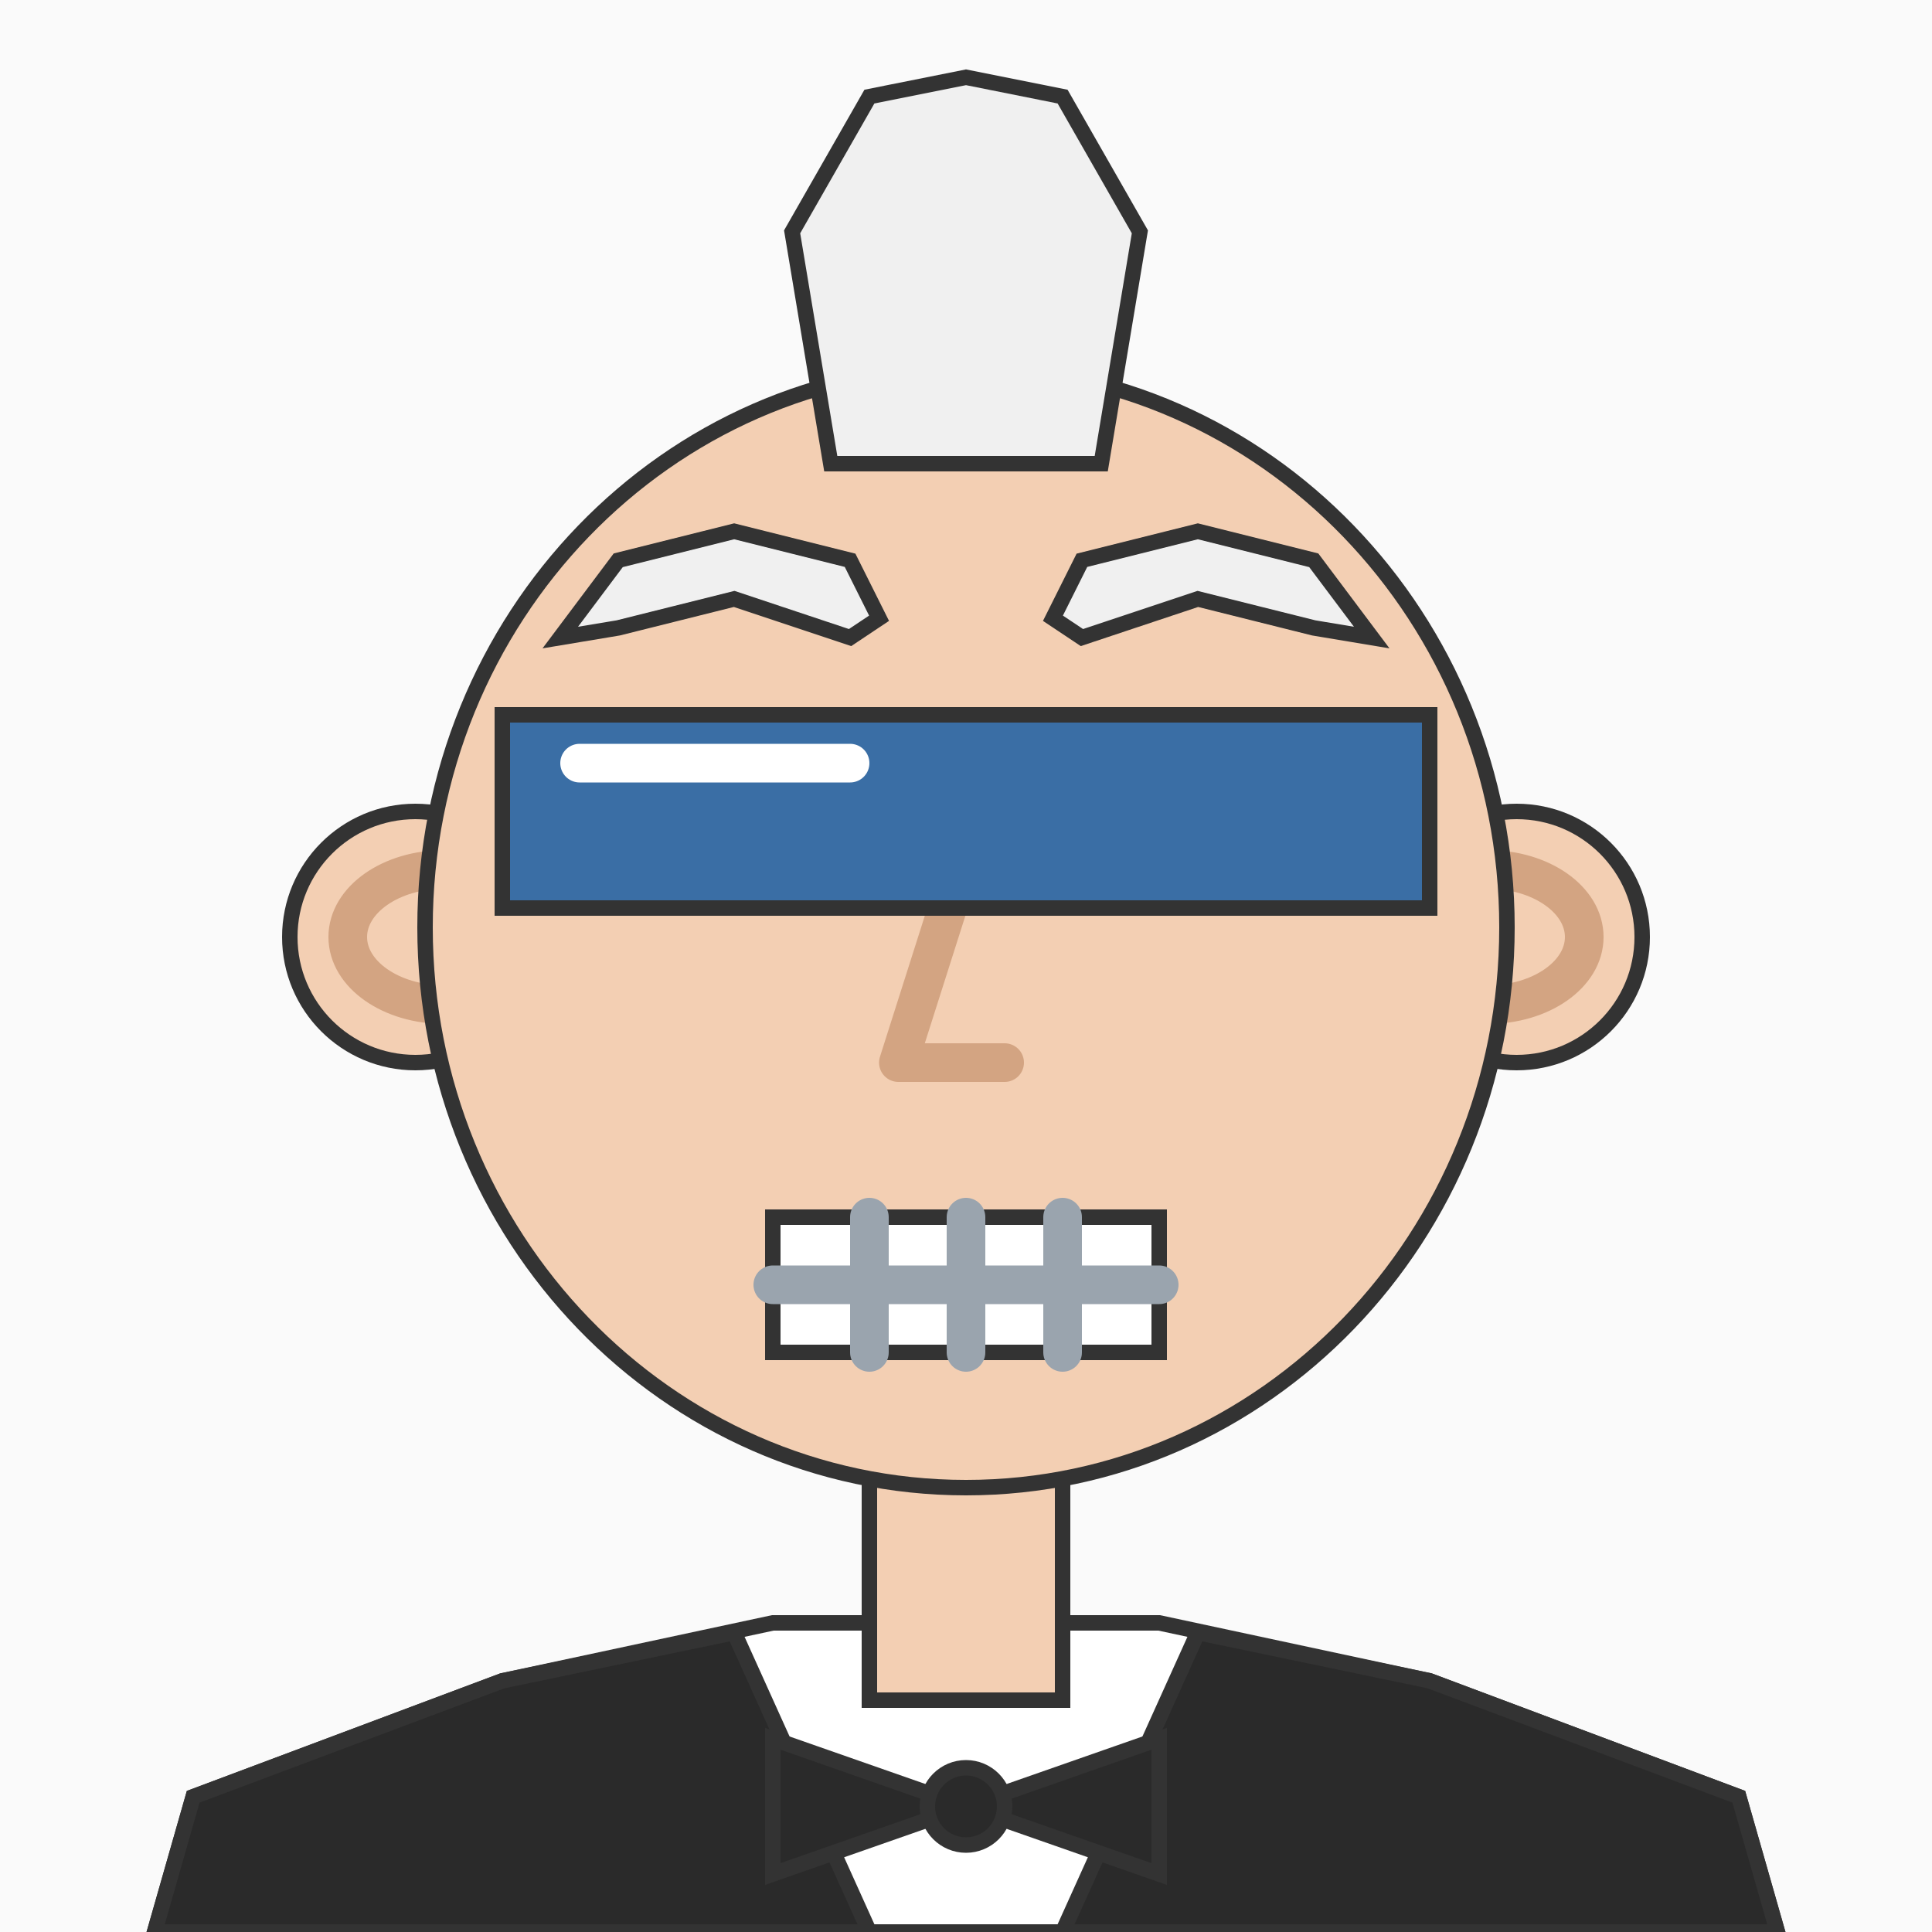
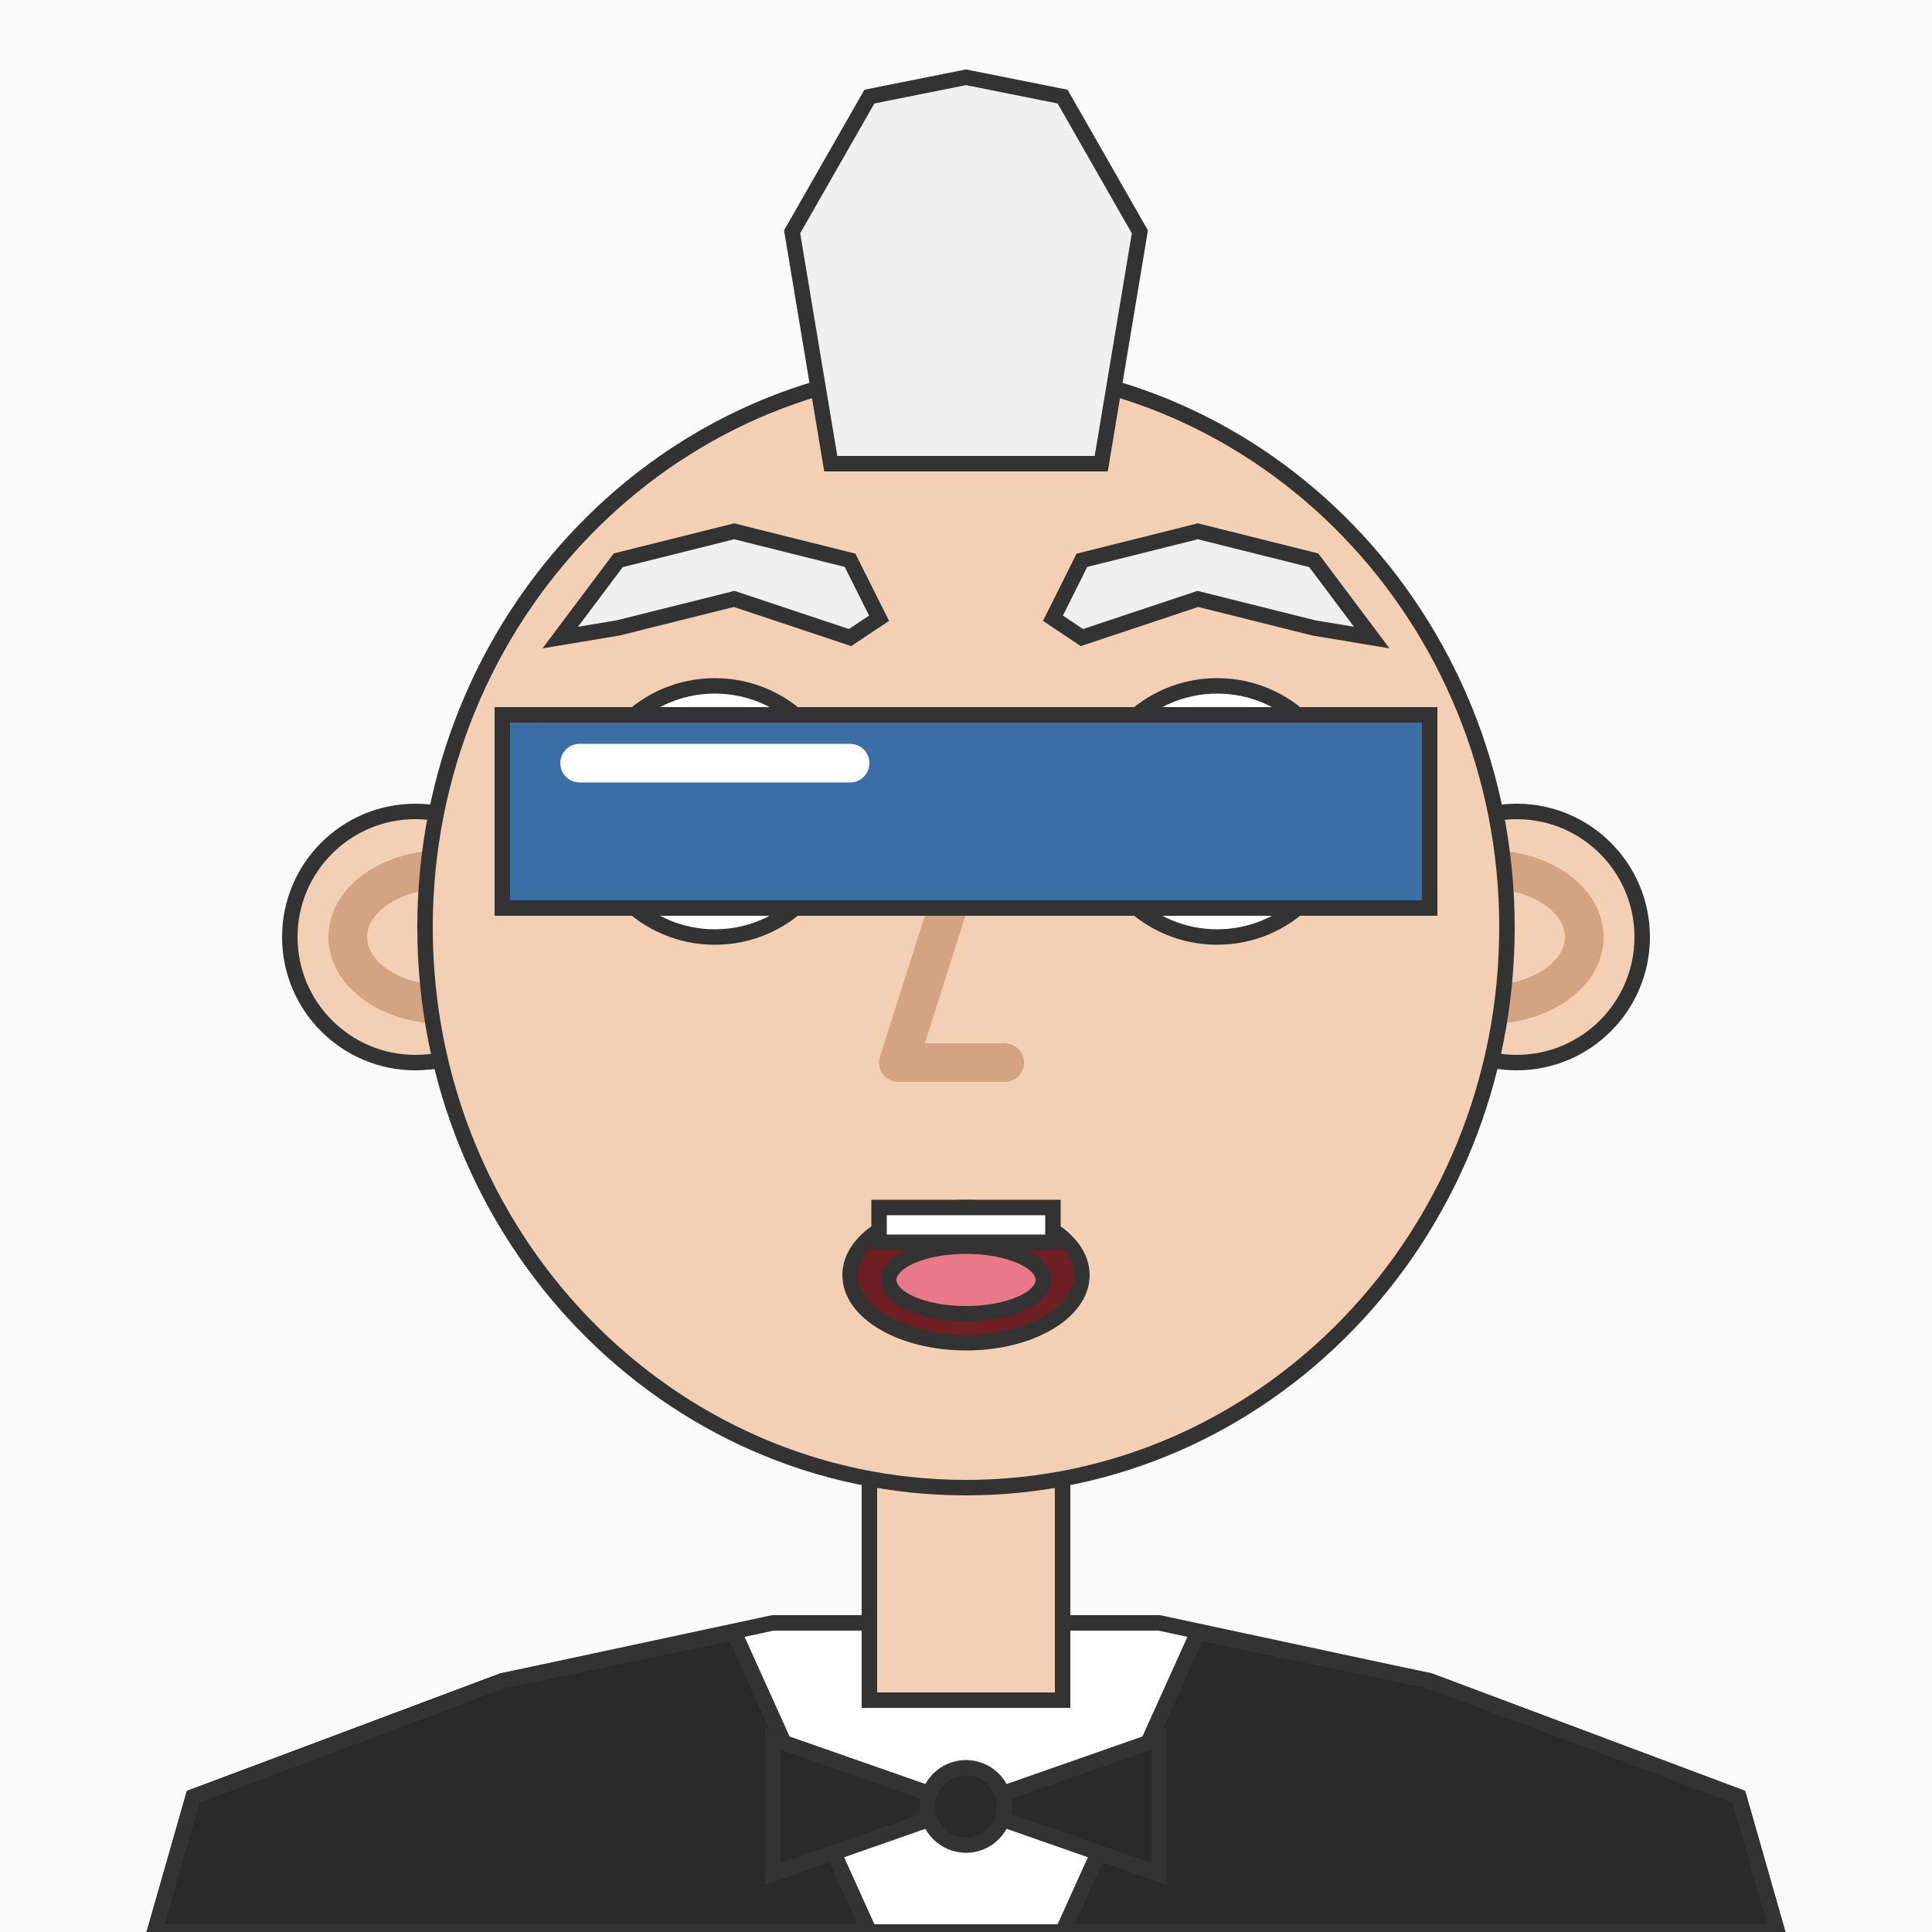
<svg xmlns="http://www.w3.org/2000/svg" viewBox="0 0 100 100" width="200" height="200">
  <rect width="100" height="100" fill="#fafafa" />
  <polygon points="8,100 10,93 26,87 40,84 60,84 74,87 90,93 92,100" fill="#FFFFFF" stroke="#333" stroke-width="0.8" />
  <polygon points="8,100 10,93 26,87 38,84.5 45,100" fill="#2A2A2A" stroke="#333" stroke-width="0.8" />
  <polygon points="92,100 90,93 74,87 62,84.5 55,100" fill="#2A2A2A" stroke="#333" stroke-width="0.8" />
  <polygon points="50,93.5 40,90 40,97" fill="#2A2A2A" stroke="#333" stroke-width="0.8" />
  <polygon points="50,93.5 60,90 60,97" fill="#2A2A2A" stroke="#333" stroke-width="0.8" />
  <ellipse cx="50" cy="93.5" rx="2" ry="2" fill="#2A2A2A" stroke="#333" stroke-width="0.8" />
  <rect x="45" y="70" width="10" height="18" fill="#F3CFB3" stroke="#333" stroke-width="0.8" />
  <ellipse cx="21.5" cy="48.5" rx="6.5" ry="6.5" fill="#F3CFB3" stroke="#333" stroke-width="0.8" />
  <path d="M23 45 A5 3.5 0 0 0 23 52" fill="none" stroke="#D3A482" stroke-width="2" stroke-linecap="round" stroke-linejoin="round" />
  <ellipse cx="78.5" cy="48.5" rx="6.5" ry="6.5" fill="#F3CFB3" stroke="#333" stroke-width="0.8" />
  <path d="M77 45 A5 3.5 0 0 1 77 52" fill="none" stroke="#D3A482" stroke-width="2" stroke-linecap="round" stroke-linejoin="round" />
  <ellipse cx="50" cy="48" rx="28" ry="29" fill="#F3CFB3" stroke="#333" stroke-width="0.8" />
-   <rect x="40" y="63" width="20" height="7" fill="#FFFFFF" stroke="#333" stroke-width="0.8" />
-   <polyline points="40,66.5 60,66.5" fill="none" stroke="#9AA4AE" stroke-width="2" stroke-linecap="round" stroke-linejoin="round" />
-   <polyline points="45,63 45,70" fill="none" stroke="#9AA4AE" stroke-width="2" stroke-linecap="round" stroke-linejoin="round" />
-   <polyline points="50,63 50,70" fill="none" stroke="#9AA4AE" stroke-width="2" stroke-linecap="round" stroke-linejoin="round" />
-   <polyline points="55,63 55,70" fill="none" stroke="#9AA4AE" stroke-width="2" stroke-linecap="round" stroke-linejoin="round" />
+   <ellipse cx="50" cy="66" rx="6" ry="3.5" fill="#6E1F24" stroke="#333" stroke-width="0.8" />
+   <rect x="45.5" y="62.5" width="9" height="1.8" fill="#FFFFFF" stroke="#333" stroke-width="0.8" />
+   <ellipse cx="50" cy="66.25" rx="4" ry="1.75" fill="#E8788A" stroke="#333" stroke-width="0.8" />
  <polyline points="50,44 46.5,55 52,55" fill="none" stroke="#D3A482" stroke-width="2" stroke-linecap="round" stroke-linejoin="round" />
-   <path d="M31 43 A6 4 0 0 1 43 43" fill="none" stroke="#1A1A1A" stroke-width="2" stroke-linecap="round" stroke-linejoin="round" />
-   <path d="M57 43 A6 4 0 0 1 69 43" fill="none" stroke="#1A1A1A" stroke-width="2" stroke-linecap="round" stroke-linejoin="round" />
+   <ellipse cx="37" cy="42" rx="6.5" ry="6.5" fill="#FFFFFF" stroke="#333" stroke-width="0.8" />
+   <ellipse cx="37" cy="42" rx="2" ry="2" fill="#7D8A96" stroke="#333" stroke-width="0.8" />
+   <ellipse cx="37" cy="42" rx="0.8" ry="0.8" fill="#1A1A1A" stroke="#333" stroke-width="0.8" />
+   <ellipse cx="63" cy="42" rx="6.5" ry="6.5" fill="#FFFFFF" stroke="#333" stroke-width="0.8" />
+   <ellipse cx="63" cy="42" rx="2" ry="2" fill="#7D8A96" stroke="#333" stroke-width="0.8" />
+   <ellipse cx="63" cy="42" rx="0.8" ry="0.8" fill="#1A1A1A" stroke="#333" stroke-width="0.8" />
  <polygon points="29,33 32,29 38,27.5 44,29 45.5,32 44,33 38,31 32,32.5" fill="#F0F0F0" stroke="#333" stroke-width="0.8" />
  <polygon points="71,33 68,29 62,27.5 56,29 54.5,32 56,33 62,31 68,32.5" fill="#F0F0F0" stroke="#333" stroke-width="0.8" />
  <rect x="26" y="37" width="48" height="10" fill="#3A6EA5" stroke="#333" stroke-width="0.8" />
  <polyline points="30,39.5 44,39.5" fill="none" stroke="#FFFFFF" stroke-width="2" stroke-linecap="round" stroke-linejoin="round" />
  <polygon points="43,24 41,12 45,5 50,4 55,5 59,12 57,24" fill="#F0F0F0" stroke="#333" stroke-width="0.8" />
</svg>
